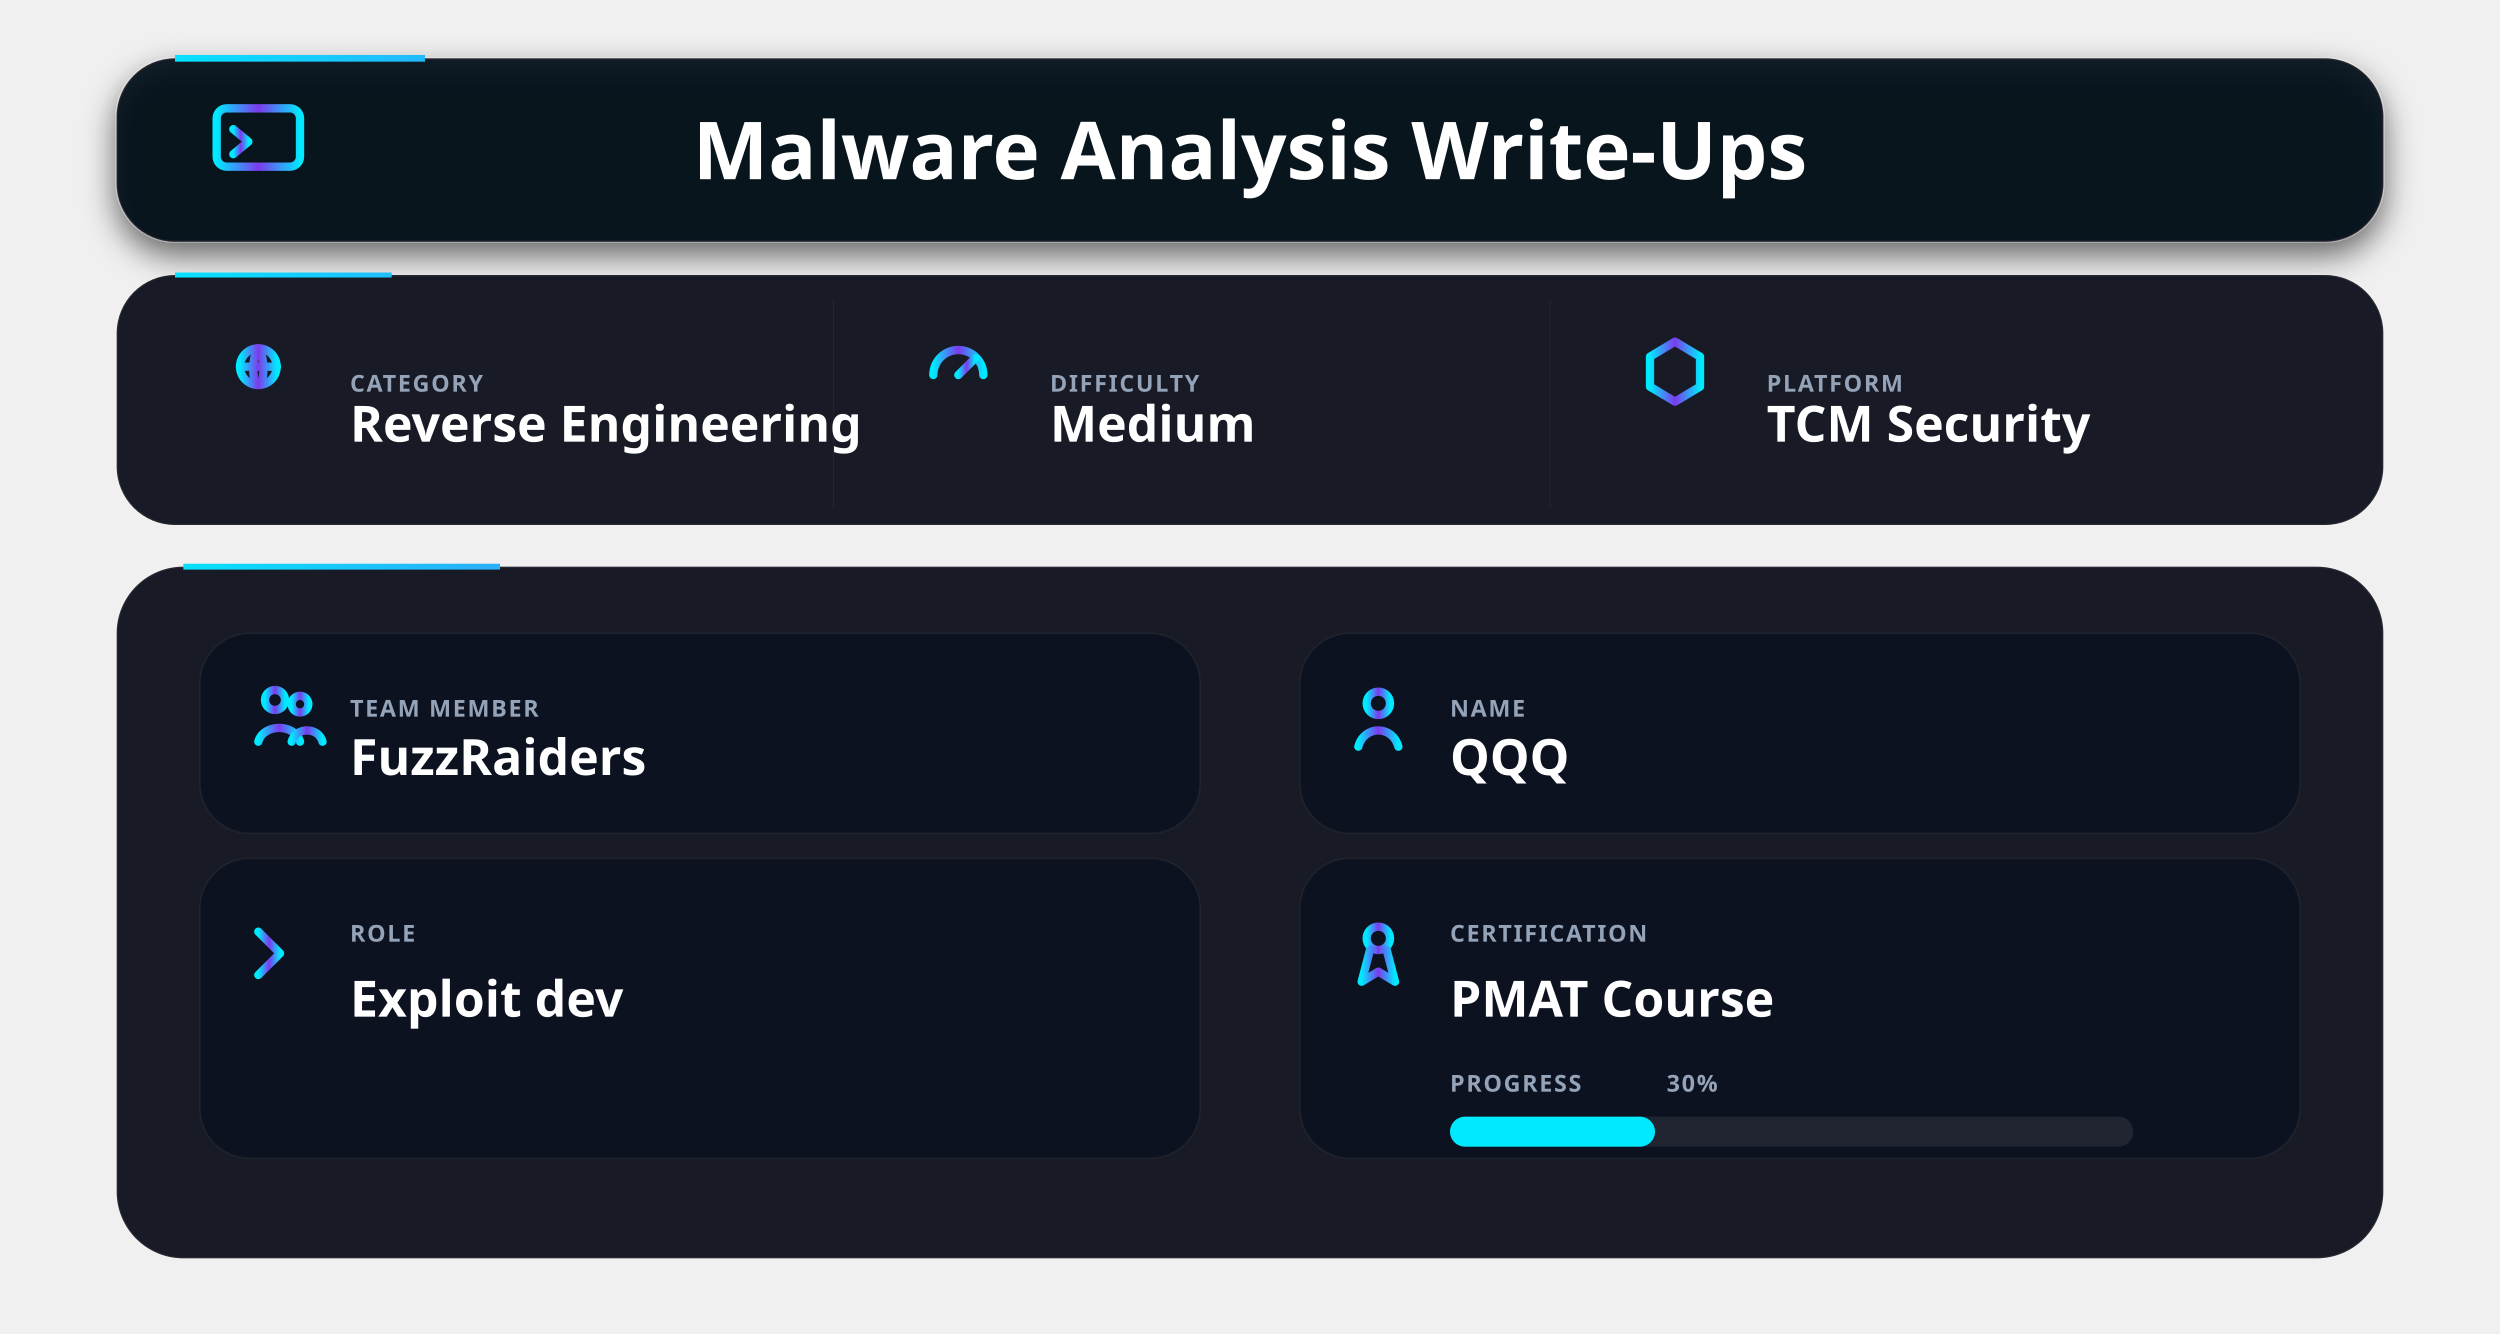
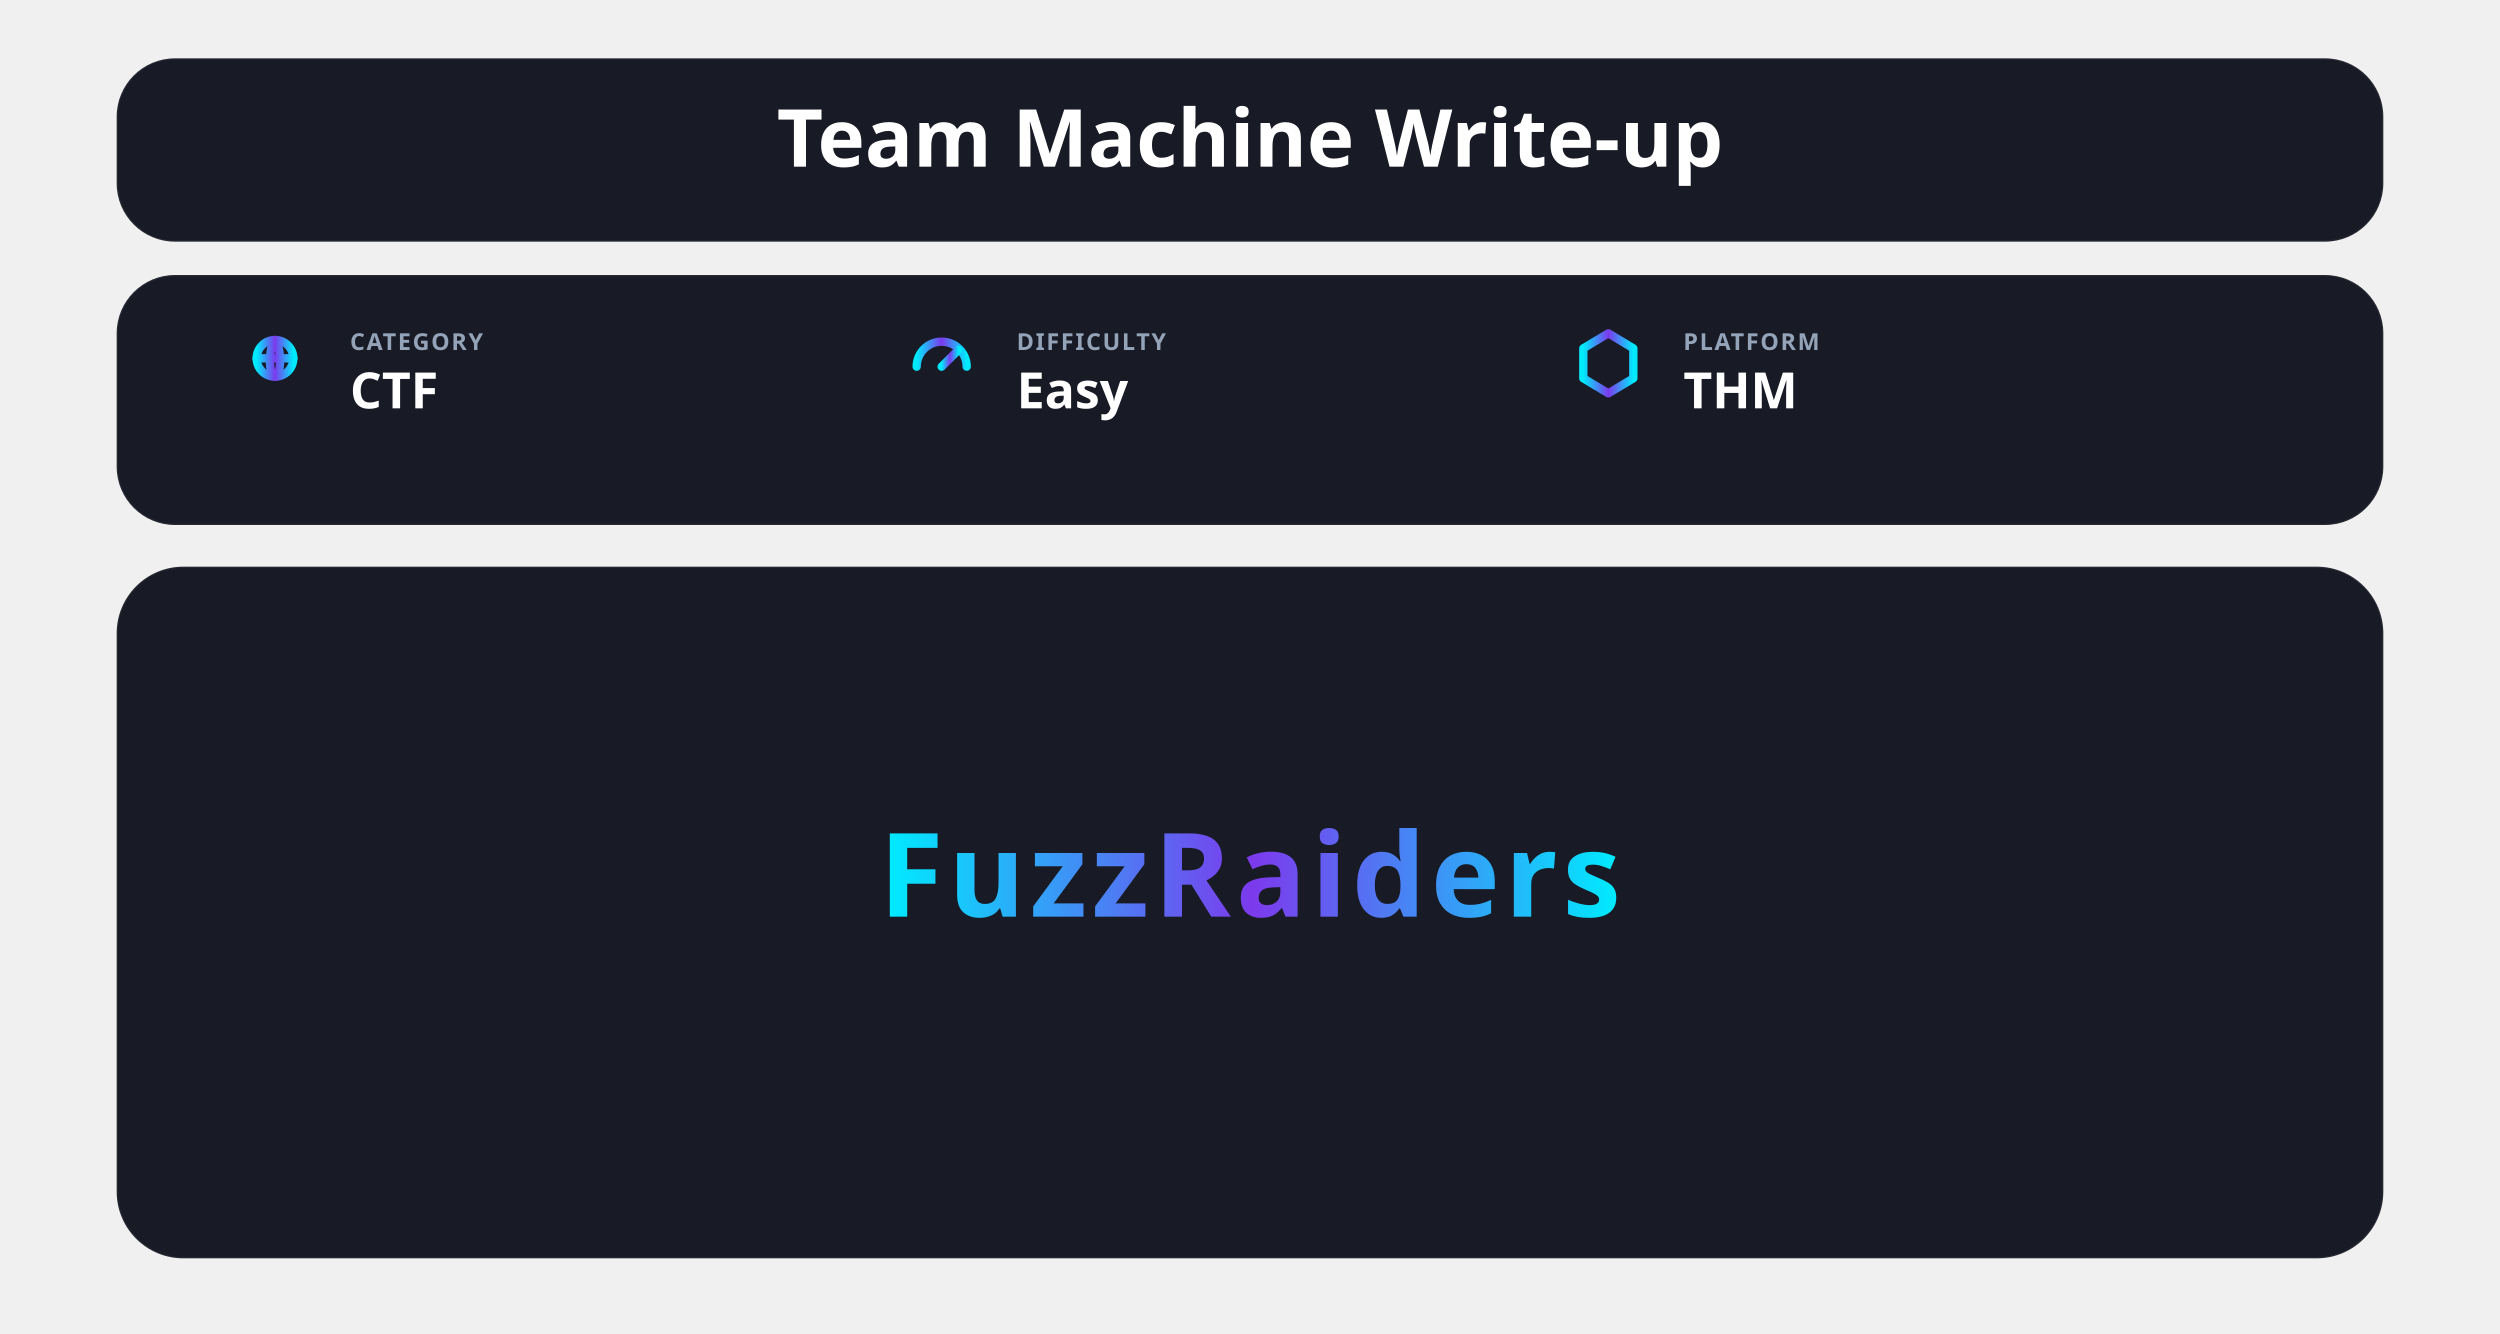
<svg xmlns="http://www.w3.org/2000/svg" width="3000" height="1600" viewBox="0 0 3000 1600">
  <defs>
    <linearGradient id="accent" x1="0" y1="0" x2="1" y2="0">
      <stop offset="0%" stop-color="#00eaff" />
      <stop offset="50%" stop-color="#7c3aed" />
      <stop offset="100%" stop-color="#00eaff" />
-       <animate attributeName="x1" values="0;1;0" dur="7s" repeatCount="indefinite" />
-       <animate attributeName="x2" values="1;0;1" dur="7s" repeatCount="indefinite" />
    </linearGradient>
-     <linearGradient id="progressGrad" x1="-600" y1="0" x2="600" y2="0" gradientUnits="userSpaceOnUse">
-       <stop offset="0%" stop-color="#7c3aed" />
-       <stop offset="100%" stop-color="#00eaff" />
-       <animate attributeName="x1" values="-600;600" dur="3s" repeatCount="indefinite" />
-       <animate attributeName="x2" values="600;1800" dur="3s" repeatCount="indefinite" />
-     </linearGradient>
-     <filter id="shadow" x="-30%" y="-30%" width="160%" height="160%">
-       <feDropShadow dx="0" dy="16" stdDeviation="20" flood-color="#000" flood-opacity="0.65" />
-     </filter>
    <style>
      .panel { fill:#060914; fill-opacity:0.92; stroke:#ffffff; stroke-opacity:0.06; stroke-width:3; }
-       .box { fill:#0c1220; fill-opacity:0.88; stroke:#ffffff; stroke-opacity:0.05; stroke-width:2; }
- 
      .title { font:900 96px ui-monospace; fill:#ffffff; }
      .label { font:900 28px ui-monospace; fill:#94a3b8; letter-spacing:2px; }
      .value { font:900 60px ui-monospace; fill:#ffffff; }
- 
+       .logo { font:900 140px ui-monospace; fill:url(#accent); letter-spacing:6px; }
      .icon { fill:none; stroke:url(#accent); stroke-width:10; stroke-linecap:round; stroke-linejoin:round; }
    </style>
  </defs>
-   <g filter="url(#shadow)">
-     <rect x="140" y="70" width="2720" height="220" rx="70" class="panel" />
-   </g>
-   <rect x="140" y="70" width="2720" height="220" rx="70" fill="none" stroke="url(#accent)" stroke-width="8" stroke-dasharray="300 9000">
-     <animate attributeName="stroke-dashoffset" values="0;-9300" dur="3.2s" repeatCount="indefinite" />
-   </rect>
-   <g transform="translate(260,130)">
-     <rect x="0" y="0" width="100" height="70" rx="12" class="icon" />
-     <path d="M20 25l18 15-18 15" class="icon" />
-     <path d="M50 50h25" class="icon" />
-   </g>
-   <text x="1500" y="215" text-anchor="middle" class="title">
-    Malware Analysis Write-Ups
+   <rect x="140" y="70" width="2720" height="220" rx="70" class="panel" />
+   <text x="1500" y="200" text-anchor="middle" class="title">
+     Team Machine Write-up
  </text>
  <rect x="140" y="330" width="2720" height="300" rx="70" class="panel" />
-   <rect x="140" y="330" width="2720" height="300" rx="70" fill="none" stroke="url(#accent)" stroke-width="6" stroke-dasharray="260 8500">
-     <animate attributeName="stroke-dashoffset" values="0;-8760" dur="4s" repeatCount="indefinite" />
-   </rect>
-   <line x1="1000" y1="360" x2="1000" y2="610" stroke="#ffffff" stroke-opacity="0.06" />
-   <line x1="1860" y1="360" x2="1860" y2="610" stroke="#ffffff" stroke-opacity="0.06" />
-   <g transform="translate(280,410)">
+   <g transform="translate(300,400)">
    <circle cx="30" cy="30" r="22" class="icon" />
    <path d="M8 30h44M30 8c8 8 8 44 0 44M30 8c-8 8-8 44 0 44" class="icon" />
+     <text x="120" y="20" class="label">CATEGORY</text>
+     <text x="120" y="90" class="value">CTF</text>
  </g>
-   <text x="420" y="470" class="label">CATEGORY</text>
-   <text x="420" y="530" class="value">Reverse Engineering</text>
-   <g transform="translate(1120,410)">
+   <g transform="translate(1100,400)">
    <path d="M0 40a30 30 0 0 1 60 0" class="icon" />
    <path d="M30 40l20-20" class="icon" />
+     <text x="120" y="20" class="label">DIFFICULTY</text>
+     <text x="120" y="90" class="value">Easy</text>
  </g>
-   <text x="1260" y="470" class="label">DIFFICULTY</text>
-   <text x="1260" y="530" class="value">Medium</text>
-   <g transform="translate(1980,410)">
+   <g transform="translate(1900,400)">
    <path d="M30 0l30 18v36L30 72 0 54V18z" class="icon" />
+     <text x="120" y="20" class="label">PLATFORM</text>
+     <text x="120" y="90" class="value">THM</text>
  </g>
-   <text x="2120" y="470" class="label">PLATFORM</text>
-   <text x="2120" y="530" class="value">TCM Security </text>
  <rect x="140" y="680" width="2720" height="830" rx="80" class="panel" />
-   <rect x="140" y="680" width="2720" height="830" rx="80" fill="none" stroke="url(#accent)" stroke-width="7" stroke-dasharray="380 13000">
-     <animate attributeName="stroke-dashoffset" values="0;-13400" dur="5s" repeatCount="indefinite" />
-   </rect>
-   <rect x="240" y="760" width="1200" height="240" rx="60" class="box" />
-   <rect x="1560" y="760" width="1200" height="240" rx="60" class="box" />
-   <rect x="240" y="1030" width="1200" height="360" rx="60" class="box" />
-   <rect x="1560" y="1030" width="1200" height="360" rx="60" class="box" />
-   <g transform="translate(300,820)">
-     <circle cx="30" cy="20" r="12" class="icon" />
-     <circle cx="60" cy="25" r="10" class="icon" />
-     <path d="M10 70c6-22 44-22 50 0" class="icon" />
-     <path d="M50 70c5-18 32-18 37 0" class="icon" />
-   </g>
-   <text x="420" y="860" class="label">TEAM MEMBER</text>
-   <text x="420" y="930" class="value">FuzzRaiders</text>
-   <g transform="translate(1620,820)">
-     <circle cx="34" cy="24" r="14" class="icon" />
-     <path d="M10 76c7-26 41-26 48 0" class="icon" />
-   </g>
-   <text x="1740" y="860" class="label">NAME</text>
-   <text x="1740" y="930" class="value">QQQ</text>
-   <g transform="translate(300,1100)">
-     <path d="M10 18l26 26-26 26" class="icon" />
-     <path d="M46 70h46" class="icon" />
-   </g>
-   <text x="420" y="1130" class="label">ROLE</text>
-   <text x="420" y="1220" class="value">Exploit dev</text>
-   <g transform="translate(1620,1100)">
-     <circle cx="34" cy="26" r="14" class="icon" />
-     <path d="M24 40l-10 38 20-12 20 12-10-38" class="icon" />
-   </g>
-   <text x="1740" y="1130" class="label">CERTIFICATION</text>
-   <text x="1740" y="1220" class="value">PMAT Course</text>
-   <text x="1740" y="1310" class="label">PROGRESS</text>
-   <text x="2000" y="1310" class="label">30%</text>
-   <rect x="1740" y="1340" width="820" height="36" rx="18" fill="#ffffff" fill-opacity="0.08" />
-   <rect x="1740" y="1340" width="246" height="36" rx="18" fill="url(#progressGrad)">
-     <animate attributeName="fill-opacity" values="0.6;1;0.6" dur="2s" repeatCount="indefinite" />
-   </rect>
+   <text x="1500" y="1100" text-anchor="middle" class="logo">
+     FuzzRaiders
+   </text>
</svg>
